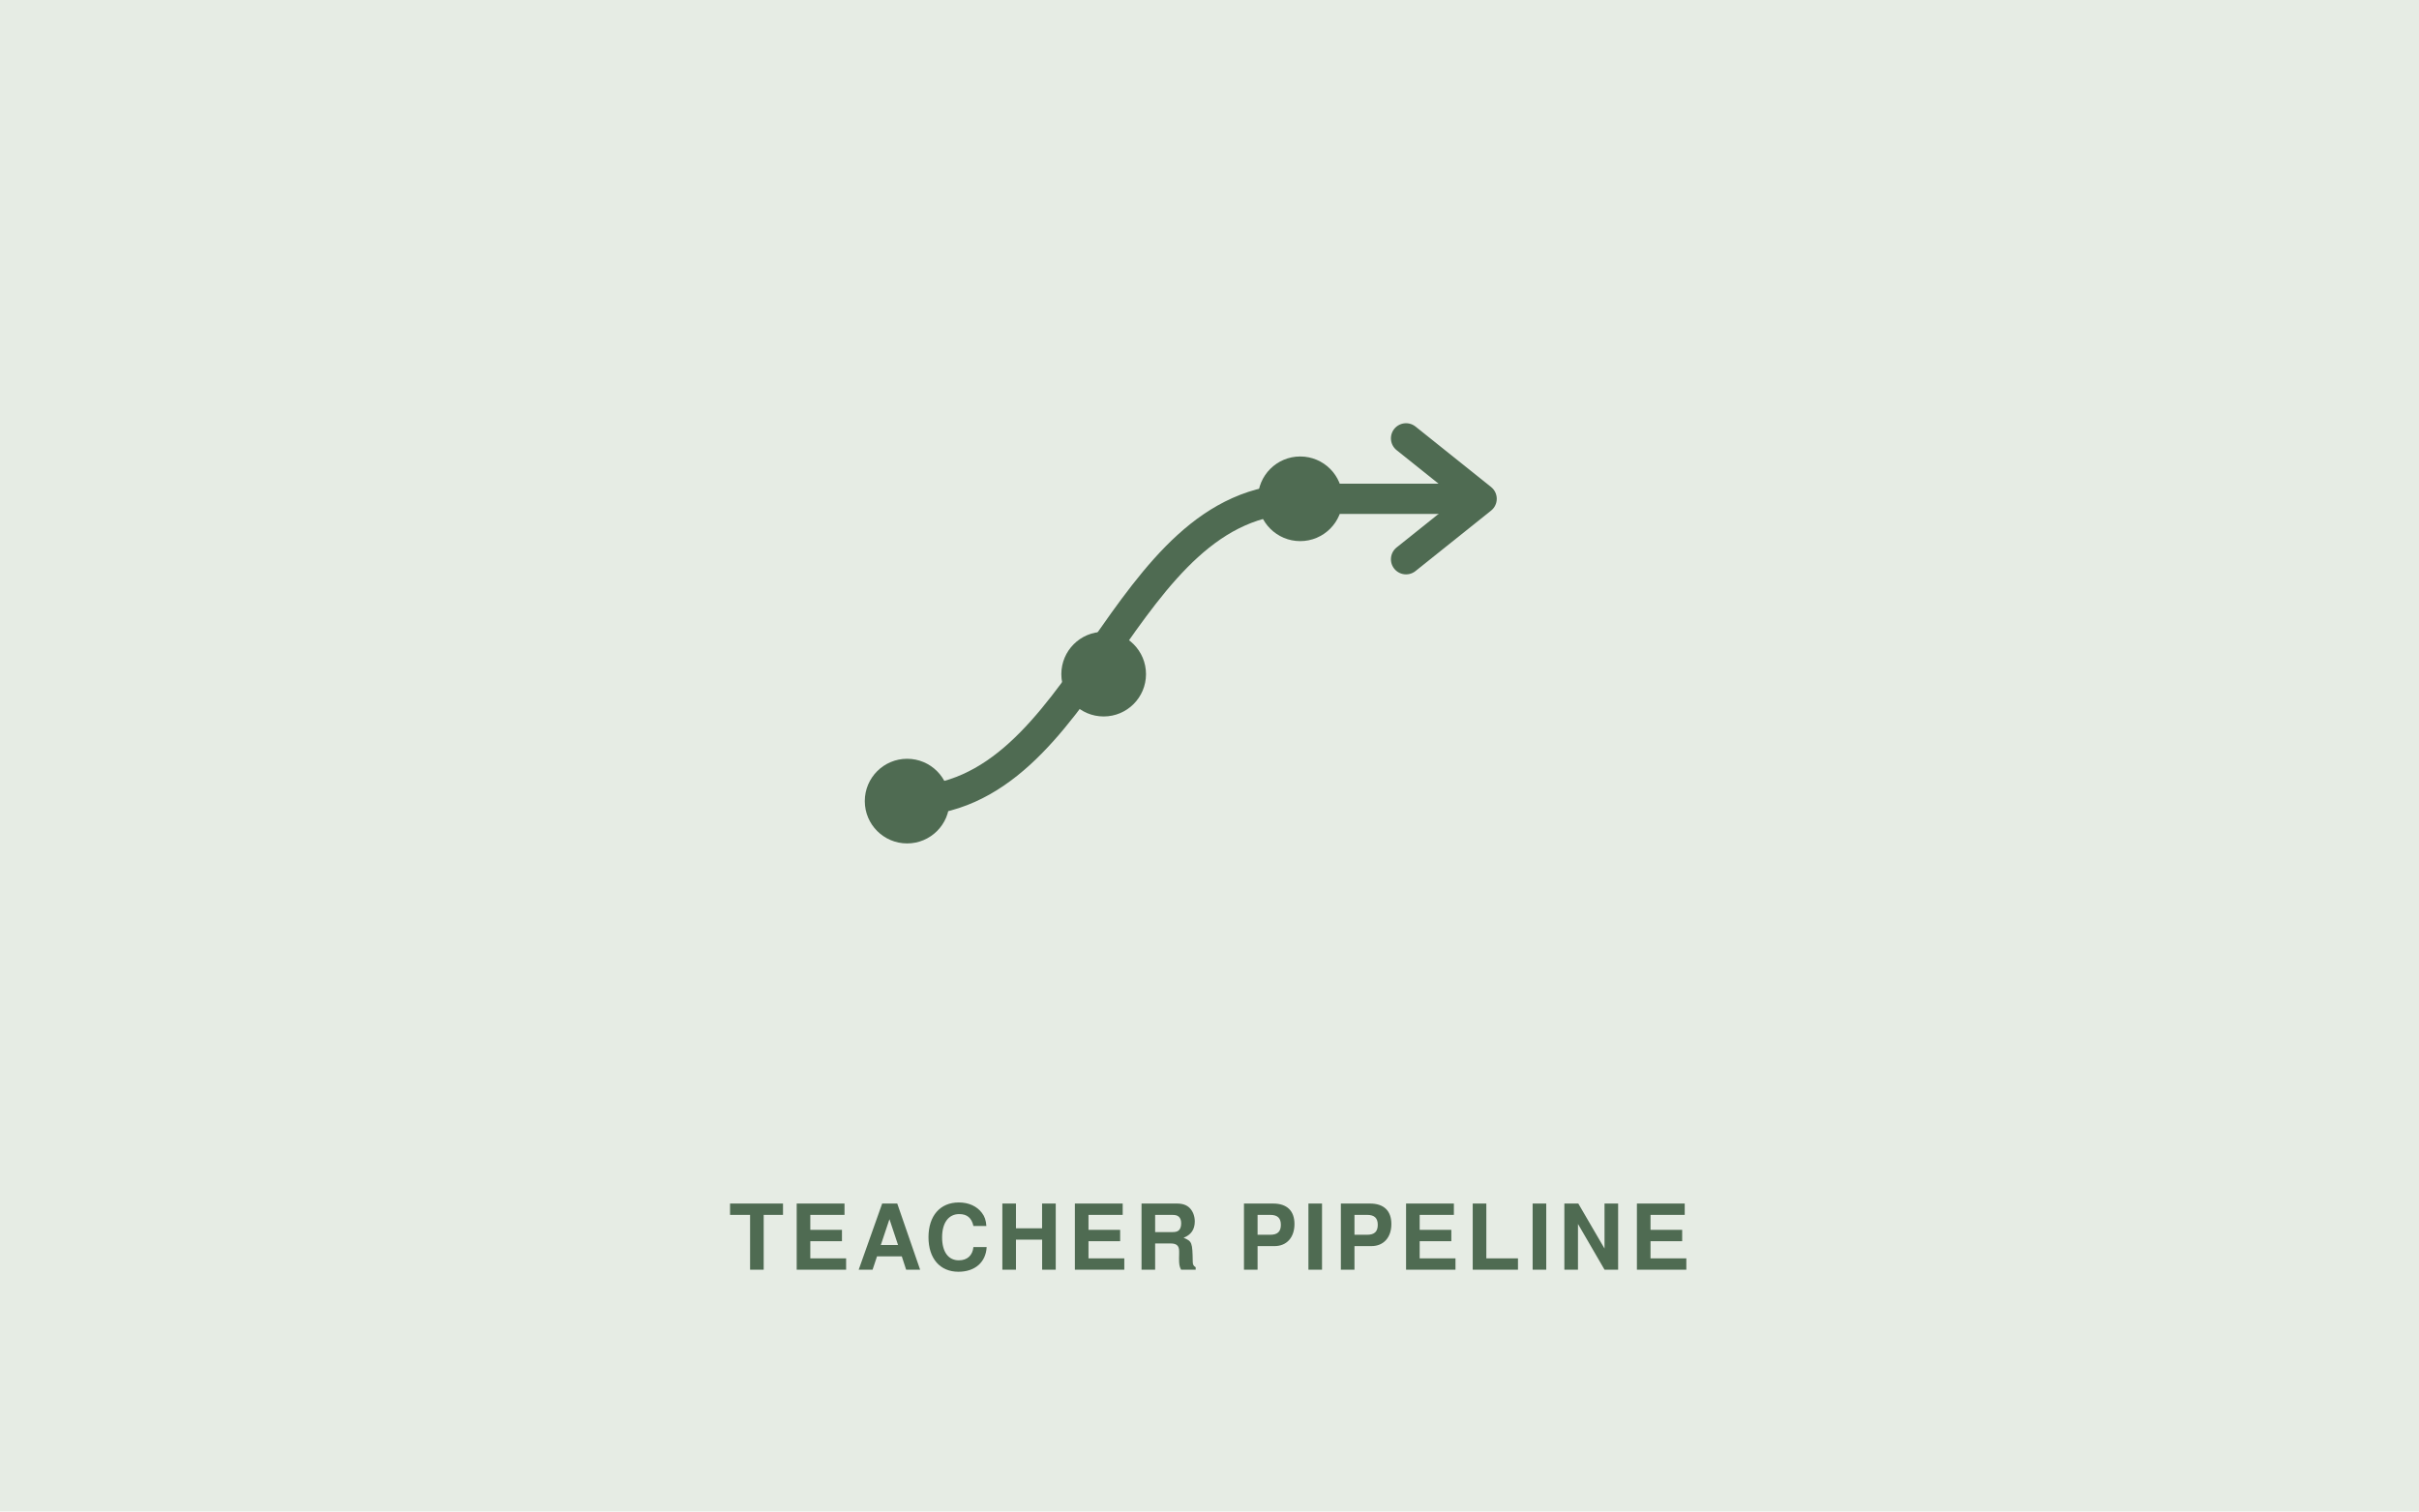
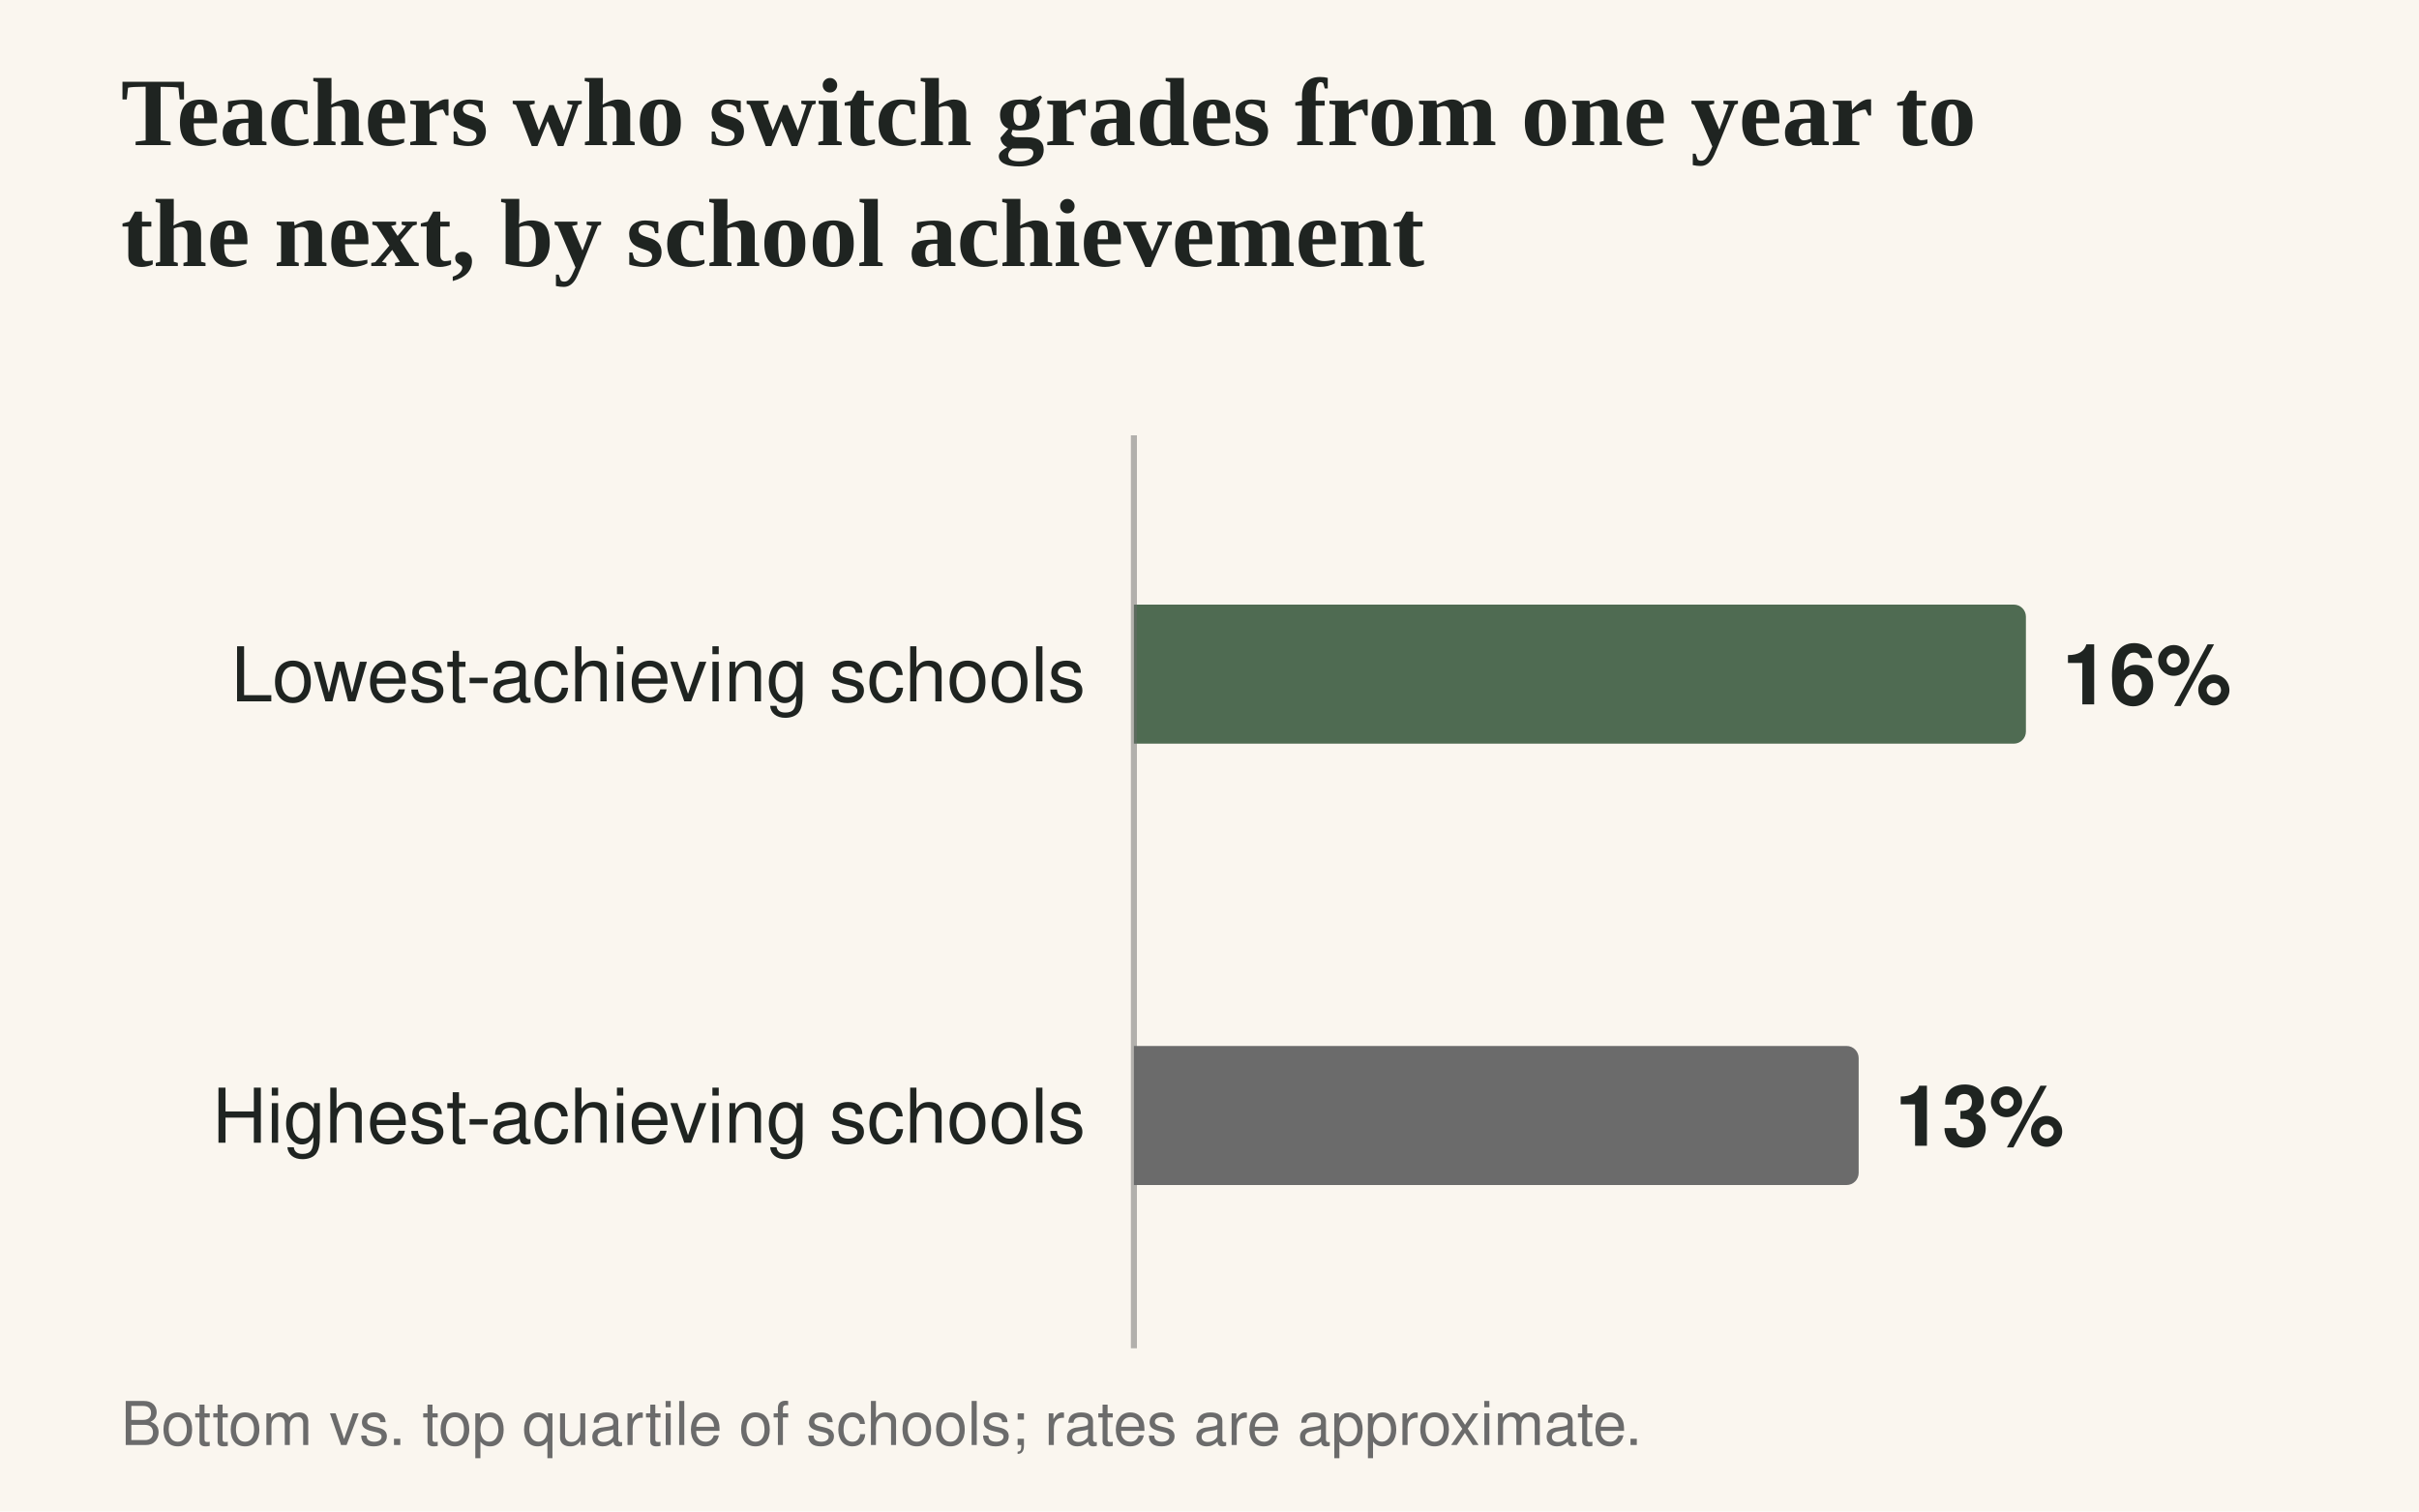
<svg xmlns="http://www.w3.org/2000/svg" viewBox="0 0 800 500" width="800" height="500" role="img">
-   <rect width="800" height="500" fill="#E6ECE4" />
-   <g transform="translate(280,95)" fill="none" stroke="#4F6B52" stroke-width="10" stroke-linecap="round" stroke-linejoin="round">
-     <path d="M20 170 C 80 170, 90 70, 150 70 L 205 70" />
-     <path d="M185 50 L 210 70 L 185 90" />
-     <circle cx="20" cy="170" r="14" fill="#4F6B52" stroke="none" />
-     <circle cx="85" cy="128" r="14" fill="#4F6B52" stroke="none" />
-     <circle cx="150" cy="70" r="14" fill="#4F6B52" stroke="none" />
-   </g>
-   <text x="400" y="420" text-anchor="middle" font-family="'Helvetica Neue', Helvetica, Arial, sans-serif" font-size="30" font-weight="600" letter-spacing="2" fill="#4F6B52">TEACHER PIPELINE</text>
+   <rect width="800" height="500" fill="#FAF6EF" />
+   <text x="40" y="48" font-family="Georgia, 'Times New Roman', serif" font-size="32" font-weight="600" fill="#1F2421">Teachers who switch grades from one year to</text>
+   <text x="40" y="88" font-family="Georgia, 'Times New Roman', serif" font-size="32" font-weight="600" fill="#1F2421">the next, by school achievement</text>
+   <text x="359.0" y="232.0" text-anchor="end" font-family="'Helvetica Neue', Helvetica, Arial, sans-serif" font-size="25" fill="#1F2421">Lowest-achieving schools</text>
+   <path d="M375.0 200.0 h291.0 a4 4 0 0 1 4 4 v38 a4 4 0 0 1 -4 4 h-291.0 Z" fill="#4F6B52" />
+   <text x="682.0" y="233.0" font-family="'Helvetica Neue', Helvetica, Arial, sans-serif" font-size="28" font-weight="700" fill="#1F2421">16%</text>
+   <text x="359.0" y="378.0" text-anchor="end" font-family="'Helvetica Neue', Helvetica, Arial, sans-serif" font-size="25" fill="#1F2421">Highest-achieving schools</text>
+   <path d="M375.0 346.0 h235.688 a4 4 0 0 1 4 4 v38 a4 4 0 0 1 -4 4 h-235.688 Z" fill="#6B6B6B" />
+   <text x="626.688" y="379.0" font-family="'Helvetica Neue', Helvetica, Arial, sans-serif" font-size="28" font-weight="700" fill="#1F2421">13%</text>
+   <line x1="375.0" y1="144" x2="375.0" y2="446" stroke="#6B6B6B" stroke-opacity="0.5" stroke-width="2" />
+   <text x="40" y="478" font-family="'Helvetica Neue', Helvetica, Arial, sans-serif" font-size="20" fill="#6B6B6B">Bottom vs. top quartile of schools; rates are approximate.</text>
</svg>
